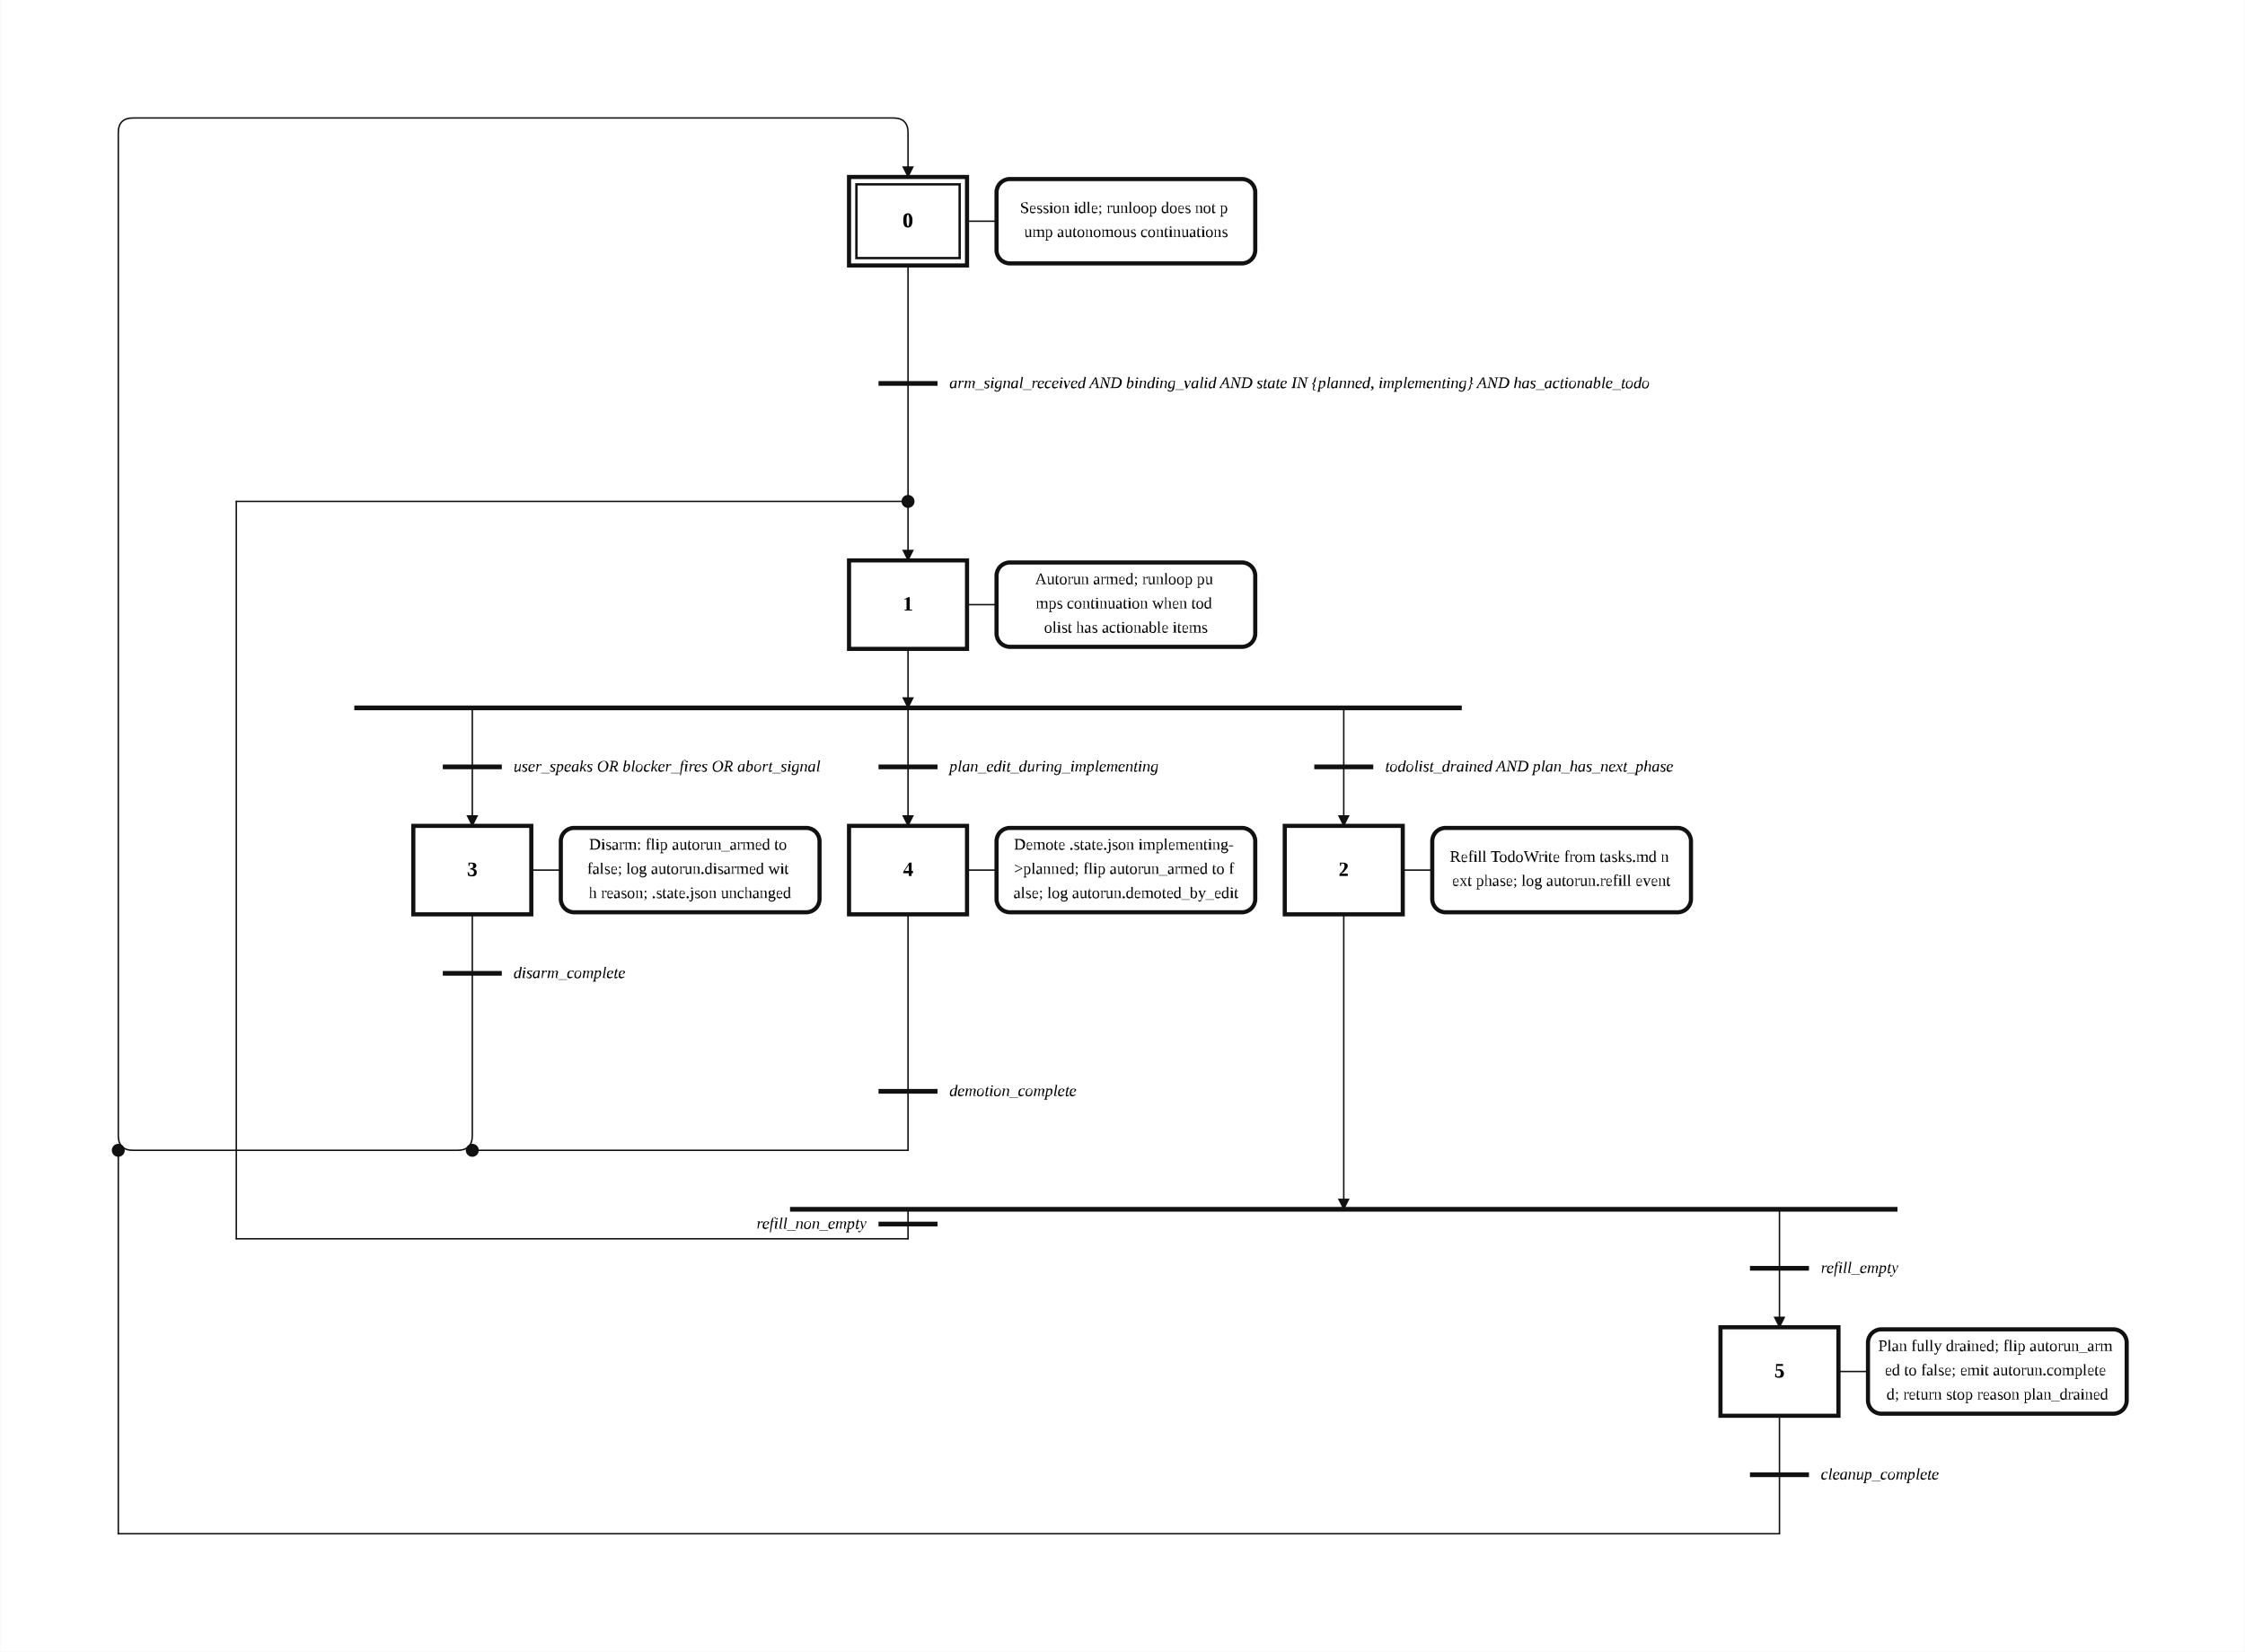
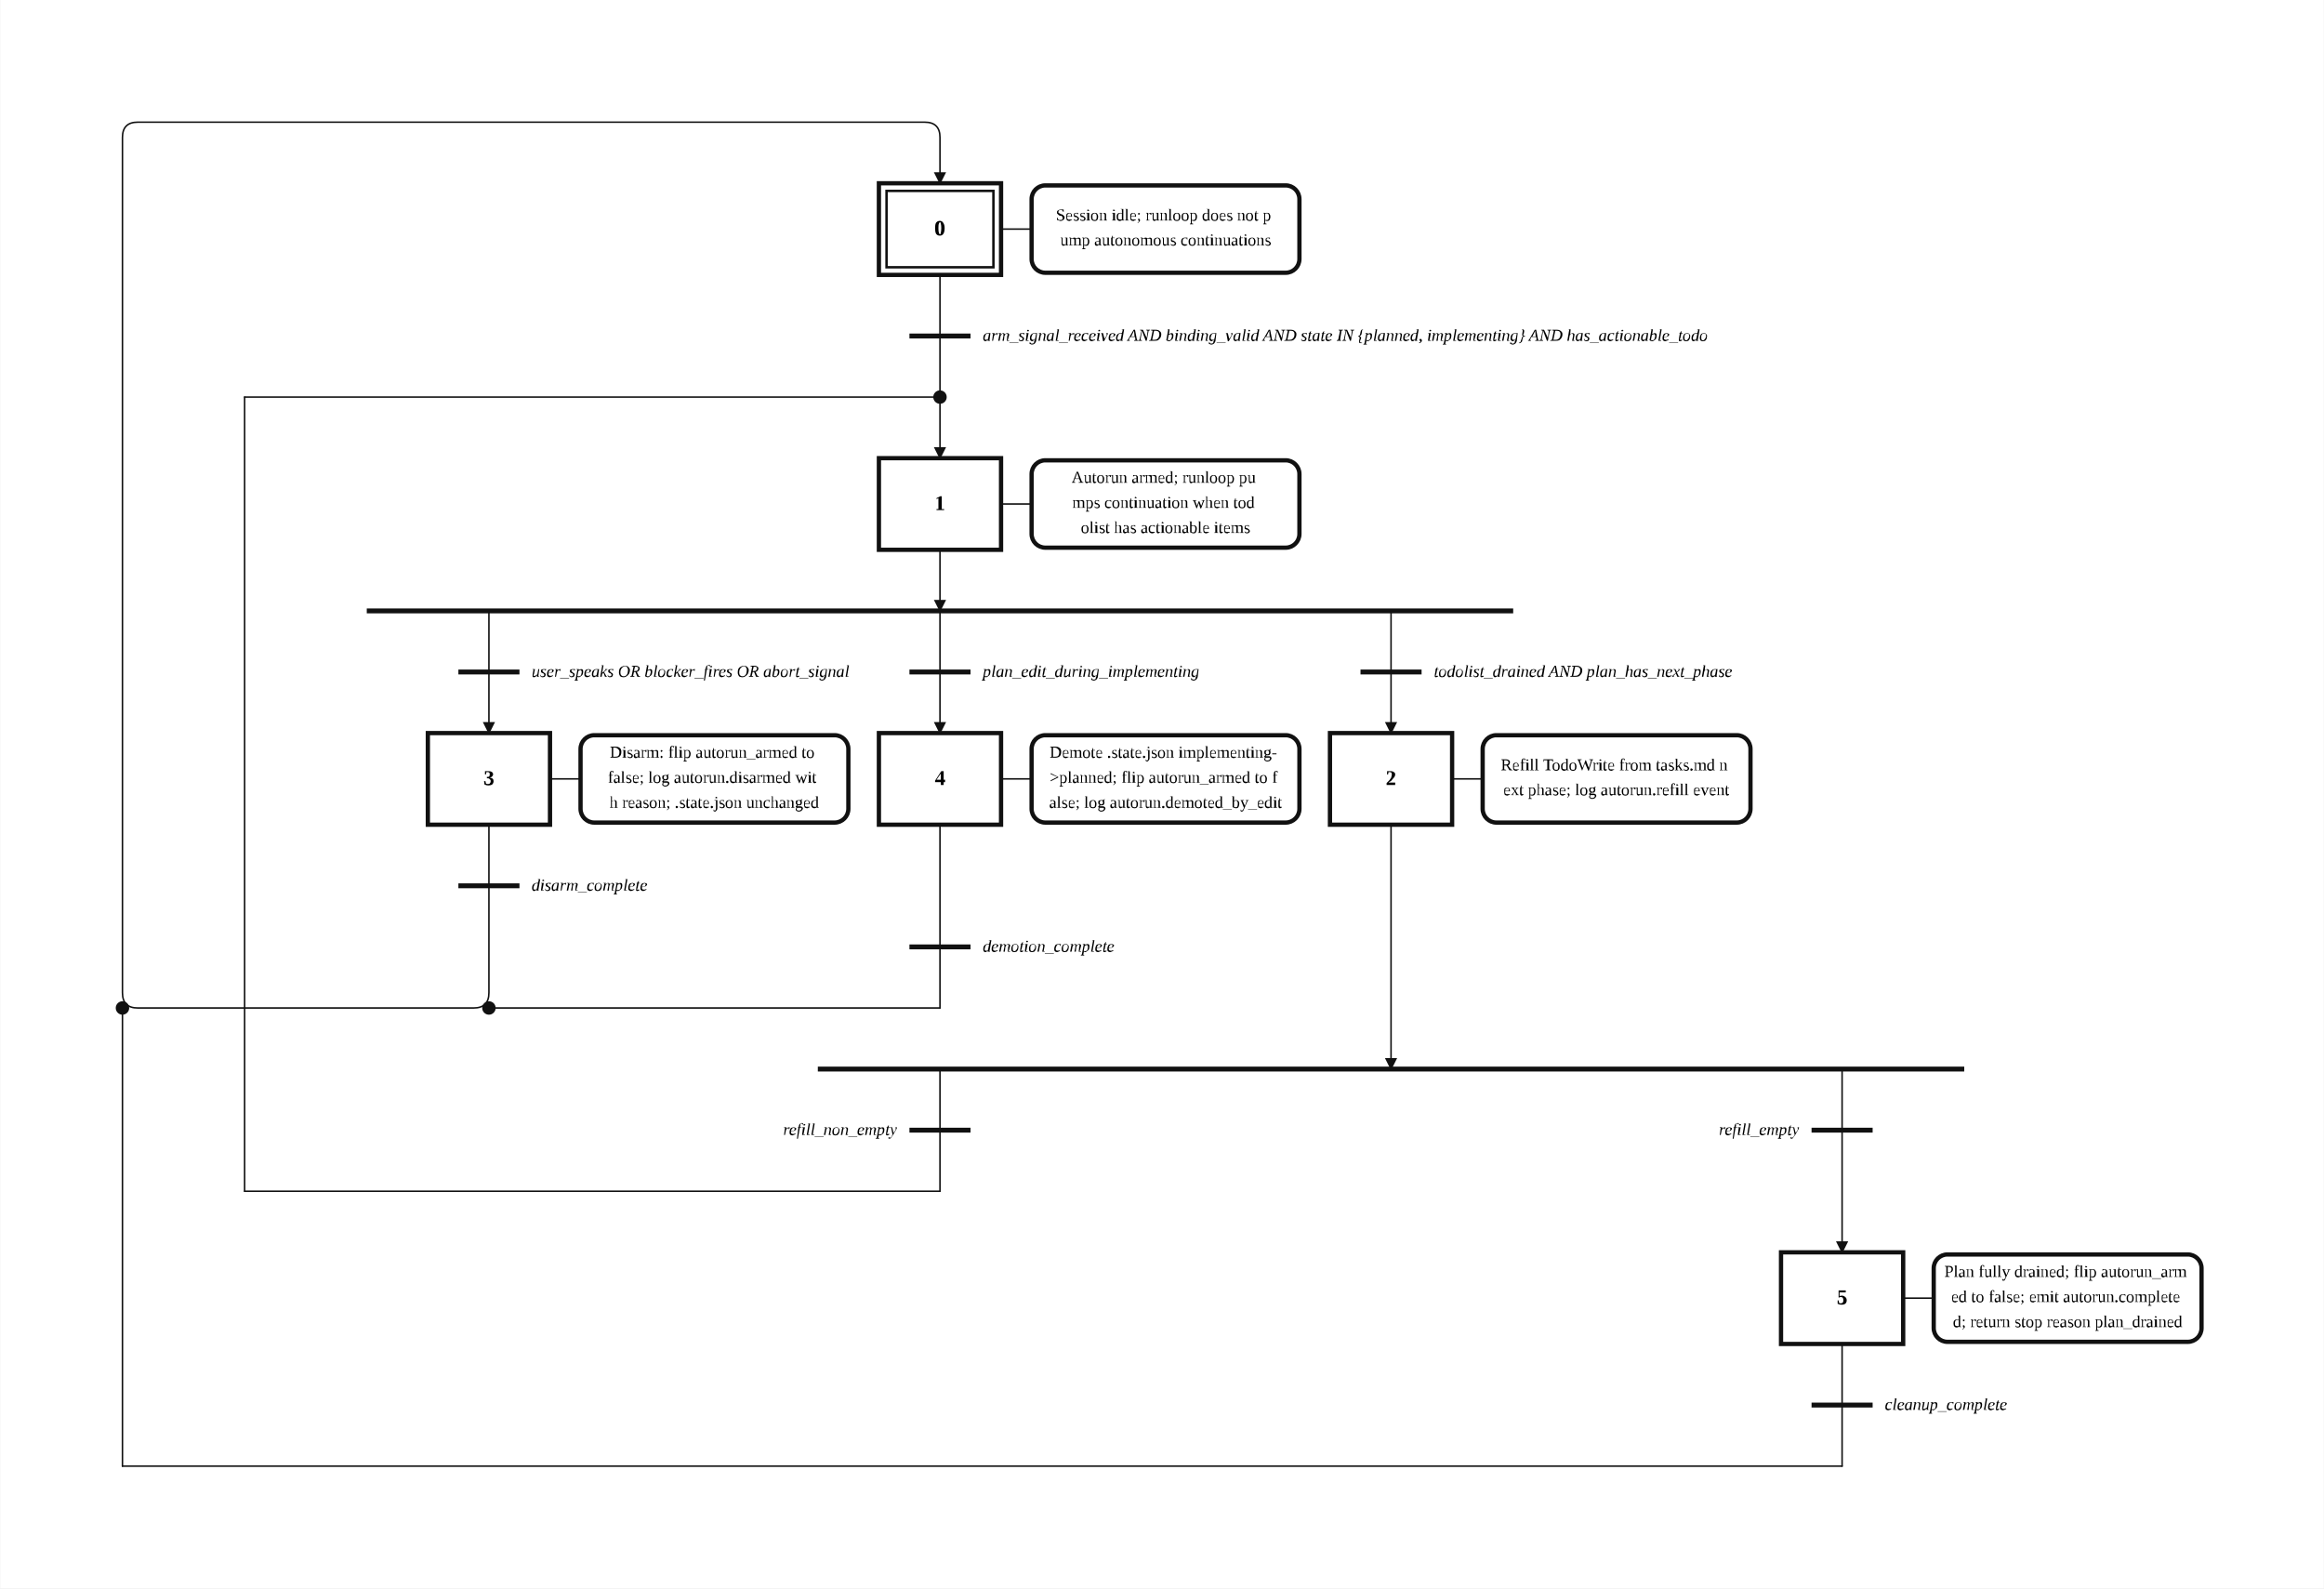
- <svg xmlns="http://www.w3.org/2000/svg" width="1522" height="1120" viewBox="-6.00 -2.00 76.08 56.00" role="img">
+ <svg xmlns="http://www.w3.org/2000/svg" width="1522" height="1040" viewBox="-6.00 -2.00 76.08 52.00" role="img">
  <style>
.step{fill:#fff;stroke:#111;stroke-width:.14}.step-inner{fill:none;stroke:#111;stroke-width:.08}
.action{fill:#fff;stroke:#111;stroke-width:.14}.gate{stroke:#111;stroke-width:.16}
.edge{fill:none;stroke:#111;stroke-width:.05;stroke-linecap:round;stroke-linejoin:round}.edge-arrow{marker-end:url(#arrow)}
.flyover-mask{stroke:#fff;stroke-width:.12;stroke-linecap:round}
.flyover{fill:none;stroke:#111;stroke-width:.05;stroke-linecap:round}
.junction{fill:#111;stroke:#111;stroke-width:0}.branch-junction{fill:#fff;stroke:#111;stroke-width:.08}
.assoc{stroke:#111;stroke-width:.05}.label{font:bold .7px 'Times New Roman', 'BiauKai', 'DFKai-SB', serif;text-anchor:middle;dominant-baseline:middle}
.action-label{font:.55px 'Times New Roman', 'BiauKai', 'DFKai-SB', serif;text-anchor:middle;dominant-baseline:middle}.gate-label{font:italic .55px 'Times New Roman', 'BiauKai', 'DFKai-SB', serif;text-anchor:start;dominant-baseline:middle}.gate-label-left{font:italic .55px 'Times New Roman', 'BiauKai', 'DFKai-SB', serif;text-anchor:end;dominant-baseline:middle}
</style>
  <defs>
    <marker id="arrow" markerWidth="0.4" markerHeight="0.4" refX="0.36" refY="0.2" orient="auto" markerUnits="userSpaceOnUse">
      <path d="M 0 0 L 0.4 0.2 L 0 0.4 z" fill="#111" />
    </marker>
  </defs>
-   <rect x="-6.00" y="-2.00" width="76.08" height="56.00" fill="white" />
-   <path class="edge edge-arrow" d="M 24.77 11.00 L 24.77 17.00" />
-   <path class="edge" d="M 24.77 7.00 L 24.77 11.00" />
-   <path class="edge edge-arrow" d="M 24.77 20.00 L 24.77 22.00" />
-   <path class="edge edge-arrow" d="M 39.54 22.00 L 39.54 26.00" />
-   <path class="edge edge-arrow" d="M 10.00 22.00 L 10.00 26.00" />
-   <path class="edge edge-arrow" d="M 24.77 22.00 L 24.77 26.00" />
-   <path class="edge edge-arrow" d="M 39.54 29.00 L 39.54 39.00" />
-   <path class="edge" d="M 24.77 39.00 L 24.77 40.00" />
-   <path class="edge" d="M 24.77 40.00 L 2.00 40.00" />
-   <path class="edge" d="M 2.00 40.00 L 2.00 15.00" />
-   <path class="edge" d="M 2.00 15.00 L 24.77 15.00" />
-   <path class="edge edge-arrow" d="M 54.31 39.00 L 54.31 43.00" />
-   <path class="edge" d="M 10.00 29.00 L 10.00 31.00" />
-   <path class="edge edge-arrow" d="M 10.00 31.00 L 10.00 36.50 Q 10.00 37.00 9.50 37.00 L -1.50 37.00 Q -2.00 37.00 -2.00 36.50 L -2.00 2.50 Q -2.00 2.00 -1.50 2.00 L 24.27 2.00 Q 24.77 2.00 24.77 2.50 L 24.77 4.00" />
-   <path class="edge" d="M 24.77 29.00 L 24.77 35.00" />
-   <path class="edge" d="M 24.77 35.00 L 24.77 37.00" />
-   <path class="edge" d="M 24.77 37.00 L 10.00 37.00" />
-   <path class="edge" d="M 54.31 46.00 L 54.31 48.00" />
-   <path class="edge" d="M 54.31 48.00 L 54.31 50.00" />
-   <path class="edge" d="M 54.31 50.00 L -2.00 50.00" />
-   <path class="edge" d="M -2.00 50.00 L -2.00 37.00" />
+   <rect x="-6.00" y="-2.00" width="76.08" height="52.00" fill="white" />
+   <path class="edge edge-arrow" d="M 24.77 9.00 L 24.77 13.00" />
+   <path class="edge" d="M 24.77 7.00 L 24.77 9.00" />
+   <path class="edge edge-arrow" d="M 24.77 16.00 L 24.77 18.00" />
+   <path class="edge edge-arrow" d="M 39.54 18.00 L 39.54 22.00" />
+   <path class="edge edge-arrow" d="M 10.00 18.00 L 10.00 22.00" />
+   <path class="edge edge-arrow" d="M 24.77 18.00 L 24.77 22.00" />
+   <path class="edge edge-arrow" d="M 39.54 25.00 L 39.54 33.00" />
+   <path class="edge" d="M 24.77 33.00 L 24.77 37.00" />
+   <path class="edge" d="M 24.77 37.00 L 2.00 37.00" />
+   <path class="edge" d="M 2.00 37.00 L 2.00 11.00" />
+   <path class="edge" d="M 2.00 11.00 L 24.77 11.00" />
+   <path class="edge edge-arrow" d="M 54.31 33.00 L 54.31 39.00" />
+   <path class="edge" d="M 10.00 25.00 L 10.00 27.00" />
+   <path class="edge edge-arrow" d="M 10.00 27.00 L 10.00 30.50 Q 10.00 31.00 9.50 31.00 L -1.50 31.00 Q -2.00 31.00 -2.00 30.50 L -2.00 2.50 Q -2.00 2.00 -1.50 2.00 L 24.27 2.00 Q 24.77 2.00 24.77 2.50 L 24.77 4.00" />
+   <path class="edge" d="M 24.77 25.00 L 24.77 29.00" />
+   <path class="edge" d="M 24.77 29.00 L 24.77 31.00" />
+   <path class="edge" d="M 24.77 31.00 L 10.00 31.00" />
+   <path class="edge" d="M 54.31 42.00 L 54.31 44.00" />
+   <path class="edge" d="M 54.31 44.00 L 54.31 46.00" />
+   <path class="edge" d="M 54.31 46.00 L -2.00 46.00" />
+   <path class="edge" d="M -2.00 46.00 L -2.00 31.00" />
  <rect class="step" x="22.77" y="4.00" width="4.00" height="3.00" />
  <rect class="step-inner" x="23.02" y="4.25" width="3.50" height="2.50" />
  <text class="label" x="24.77" y="5.50">0</text>
-   <rect class="step" x="22.77" y="17.00" width="4.00" height="3.00" />
-   <text class="label" x="24.77" y="18.50">1</text>
-   <rect class="step" x="37.54" y="26.00" width="4.00" height="3.00" />
-   <text class="label" x="39.54" y="27.50">2</text>
-   <rect class="step" x="8.00" y="26.00" width="4.00" height="3.00" />
-   <text class="label" x="10.00" y="27.50">3</text>
-   <rect class="step" x="22.77" y="26.00" width="4.00" height="3.00" />
-   <text class="label" x="24.77" y="27.50">4</text>
-   <rect class="step" x="52.31" y="43.00" width="4.00" height="3.00" />
-   <text class="label" x="54.31" y="44.50">5</text>
+   <rect class="step" x="22.77" y="13.00" width="4.00" height="3.00" />
+   <text class="label" x="24.77" y="14.50">1</text>
+   <rect class="step" x="37.54" y="22.00" width="4.00" height="3.00" />
+   <text class="label" x="39.54" y="23.50">2</text>
+   <rect class="step" x="8.00" y="22.00" width="4.00" height="3.00" />
+   <text class="label" x="10.00" y="23.50">3</text>
+   <rect class="step" x="22.77" y="22.00" width="4.00" height="3.00" />
+   <text class="label" x="24.77" y="23.50">4</text>
+   <rect class="step" x="52.31" y="39.00" width="4.00" height="3.00" />
+   <text class="label" x="54.31" y="40.50">5</text>
  <line class="assoc" x1="26.77" y1="5.50" x2="27.77" y2="5.50" />
  <rect class="action" x="27.77" y="4.07" width="8.77" height="2.86" rx="0.45" ry="0.45" />
  <text class="action-label" x="32.16" y="5.09">
    <tspan x="32.16" dy="0">Session idle; runloop does not p</tspan>
    <tspan x="32.16" dy="0.82">ump autonomous continuations</tspan>
  </text>
-   <line class="assoc" x1="26.77" y1="18.50" x2="27.77" y2="18.50" />
-   <rect class="action" x="27.77" y="17.07" width="8.77" height="2.86" rx="0.45" ry="0.45" />
-   <text class="action-label" x="32.16" y="17.68">
+   <line class="assoc" x1="26.77" y1="14.50" x2="27.77" y2="14.50" />
+   <rect class="action" x="27.77" y="13.07" width="8.77" height="2.86" rx="0.45" ry="0.45" />
+   <text class="action-label" x="32.16" y="13.68">
    <tspan x="32.16" dy="0">Autorun armed; runloop pu</tspan>
    <tspan x="32.16" dy="0.82">mps continuation when tod</tspan>
    <tspan x="32.16" dy="0.82">olist has actionable items</tspan>
  </text>
-   <line class="assoc" x1="41.54" y1="27.50" x2="42.54" y2="27.50" />
-   <rect class="action" x="42.54" y="26.07" width="8.77" height="2.86" rx="0.45" ry="0.45" />
-   <text class="action-label" x="46.92" y="27.09">
+   <line class="assoc" x1="41.54" y1="23.50" x2="42.54" y2="23.50" />
+   <rect class="action" x="42.54" y="22.07" width="8.77" height="2.86" rx="0.45" ry="0.45" />
+   <text class="action-label" x="46.92" y="23.09">
    <tspan x="46.92" dy="0">Refill TodoWrite from tasks.md n</tspan>
    <tspan x="46.92" dy="0.82">ext phase; log autorun.refill event</tspan>
  </text>
-   <line class="assoc" x1="12.00" y1="27.50" x2="13.00" y2="27.50" />
-   <rect class="action" x="13.00" y="26.07" width="8.77" height="2.86" rx="0.45" ry="0.45" />
-   <text class="action-label" x="17.38" y="26.68">
+   <line class="assoc" x1="12.00" y1="23.50" x2="13.00" y2="23.50" />
+   <rect class="action" x="13.00" y="22.07" width="8.77" height="2.86" rx="0.45" ry="0.45" />
+   <text class="action-label" x="17.38" y="22.68">
    <tspan x="17.38" dy="0">Disarm: flip autorun_armed to</tspan>
    <tspan x="17.38" dy="0.82">false; log autorun.disarmed wit</tspan>
    <tspan x="17.38" dy="0.82">h reason; .state.json unchanged</tspan>
  </text>
-   <line class="assoc" x1="26.77" y1="27.50" x2="27.77" y2="27.50" />
-   <rect class="action" x="27.77" y="26.07" width="8.77" height="2.86" rx="0.45" ry="0.45" />
-   <text class="action-label" x="32.16" y="26.68">
+   <line class="assoc" x1="26.77" y1="23.50" x2="27.77" y2="23.50" />
+   <rect class="action" x="27.77" y="22.07" width="8.77" height="2.86" rx="0.45" ry="0.45" />
+   <text class="action-label" x="32.16" y="22.68">
    <tspan x="32.16" dy="0">Demote .state.json implementing-</tspan>
    <tspan x="32.16" dy="0.82">&gt;planned; flip autorun_armed to f</tspan>
    <tspan x="32.16" dy="0.82">alse; log autorun.demoted_by_edit</tspan>
  </text>
-   <line class="assoc" x1="56.31" y1="44.50" x2="57.31" y2="44.50" />
-   <rect class="action" x="57.31" y="43.07" width="8.77" height="2.86" rx="0.45" ry="0.45" />
-   <text class="action-label" x="61.70" y="43.68">
+   <line class="assoc" x1="56.31" y1="40.50" x2="57.31" y2="40.50" />
+   <rect class="action" x="57.31" y="39.07" width="8.77" height="2.86" rx="0.45" ry="0.45" />
+   <text class="action-label" x="61.70" y="39.68">
    <tspan x="61.70" dy="0">Plan fully drained; flip autorun_arm</tspan>
    <tspan x="61.70" dy="0.82">ed to false; emit autorun.complete</tspan>
    <tspan x="61.70" dy="0.82">d; return stop reason plan_drained</tspan>
  </text>
-   <line class="gate" x1="23.77" y1="11.00" x2="25.77" y2="11.00" />
-   <text class="gate-label" x="26.17" y="11.00">
+   <line class="gate" x1="23.77" y1="9.00" x2="25.77" y2="9.00" />
+   <text class="gate-label" x="26.17" y="9.00">
    <tspan x="26.17" dy="0">arm_signal_received AND binding_valid AND state IN {planned, implementing} AND has_actionable_todo</tspan>
  </text>
-   <line class="gate" x1="6.00" y1="22.00" x2="43.54" y2="22.00" />
-   <line class="gate" x1="20.77" y1="39.00" x2="58.31" y2="39.00" />
-   <line class="gate" x1="9.00" y1="31.00" x2="11.00" y2="31.00" />
-   <text class="gate-label" x="11.40" y="31.00">
+   <line class="gate" x1="6.00" y1="18.00" x2="43.54" y2="18.00" />
+   <line class="gate" x1="20.77" y1="33.00" x2="58.31" y2="33.00" />
+   <line class="gate" x1="9.00" y1="27.00" x2="11.00" y2="27.00" />
+   <text class="gate-label" x="11.40" y="27.00">
    <tspan x="11.40" dy="0">disarm_complete</tspan>
  </text>
-   <line class="gate" x1="23.77" y1="35.00" x2="25.77" y2="35.00" />
-   <text class="gate-label" x="26.17" y="35.00">
+   <line class="gate" x1="23.77" y1="29.00" x2="25.77" y2="29.00" />
+   <text class="gate-label" x="26.17" y="29.00">
    <tspan x="26.17" dy="0">demotion_complete</tspan>
  </text>
-   <line class="gate" x1="53.31" y1="48.00" x2="55.31" y2="48.00" />
-   <text class="gate-label" x="55.71" y="48.00">
+   <line class="gate" x1="53.31" y1="44.00" x2="55.31" y2="44.00" />
+   <text class="gate-label" x="55.71" y="44.00">
    <tspan x="55.71" dy="0">cleanup_complete</tspan>
  </text>
-   <line class="gate" x1="38.54" y1="24.00" x2="40.54" y2="24.00" />
-   <text class="gate-label" x="40.94" y="24.00">
+   <line class="gate" x1="38.54" y1="20.00" x2="40.54" y2="20.00" />
+   <text class="gate-label" x="40.94" y="20.00">
    <tspan x="40.94" dy="0">todolist_drained AND plan_has_next_phase</tspan>
  </text>
-   <line class="gate" x1="9.00" y1="24.00" x2="11.00" y2="24.00" />
-   <text class="gate-label" x="11.40" y="24.00">
+   <line class="gate" x1="9.00" y1="20.00" x2="11.00" y2="20.00" />
+   <text class="gate-label" x="11.40" y="20.00">
    <tspan x="11.40" dy="0">user_speaks OR blocker_fires OR abort_signal</tspan>
  </text>
-   <line class="gate" x1="23.77" y1="24.00" x2="25.77" y2="24.00" />
-   <text class="gate-label" x="26.17" y="24.00">
+   <line class="gate" x1="23.77" y1="20.00" x2="25.77" y2="20.00" />
+   <text class="gate-label" x="26.17" y="20.00">
    <tspan x="26.17" dy="0">plan_edit_during_implementing</tspan>
  </text>
-   <line class="gate" x1="23.77" y1="39.50" x2="25.77" y2="39.50" />
-   <text class="gate-label-left" x="23.37" y="39.50">
+   <line class="gate" x1="23.77" y1="35.00" x2="25.77" y2="35.00" />
+   <text class="gate-label-left" x="23.37" y="35.00">
    <tspan x="23.37" dy="0">refill_non_empty</tspan>
  </text>
-   <line class="gate" x1="53.31" y1="41.00" x2="55.31" y2="41.00" />
-   <text class="gate-label" x="55.71" y="41.00">
-     <tspan x="55.71" dy="0">refill_empty</tspan>
+   <line class="gate" x1="53.31" y1="35.00" x2="55.31" y2="35.00" />
+   <text class="gate-label-left" x="52.91" y="35.00">
+     <tspan x="52.91" dy="0">refill_empty</tspan>
  </text>
-   <circle class="junction" cx="24.77" cy="15.00" r="0.22" />
-   <circle class="junction" cx="10.00" cy="37.00" r="0.22" />
-   <circle class="junction" cx="-2.00" cy="37.00" r="0.22" />
+   <circle class="junction" cx="24.77" cy="11.00" r="0.22" />
+   <circle class="junction" cx="10.00" cy="31.00" r="0.22" />
+   <circle class="junction" cx="-2.00" cy="31.00" r="0.22" />
</svg>
